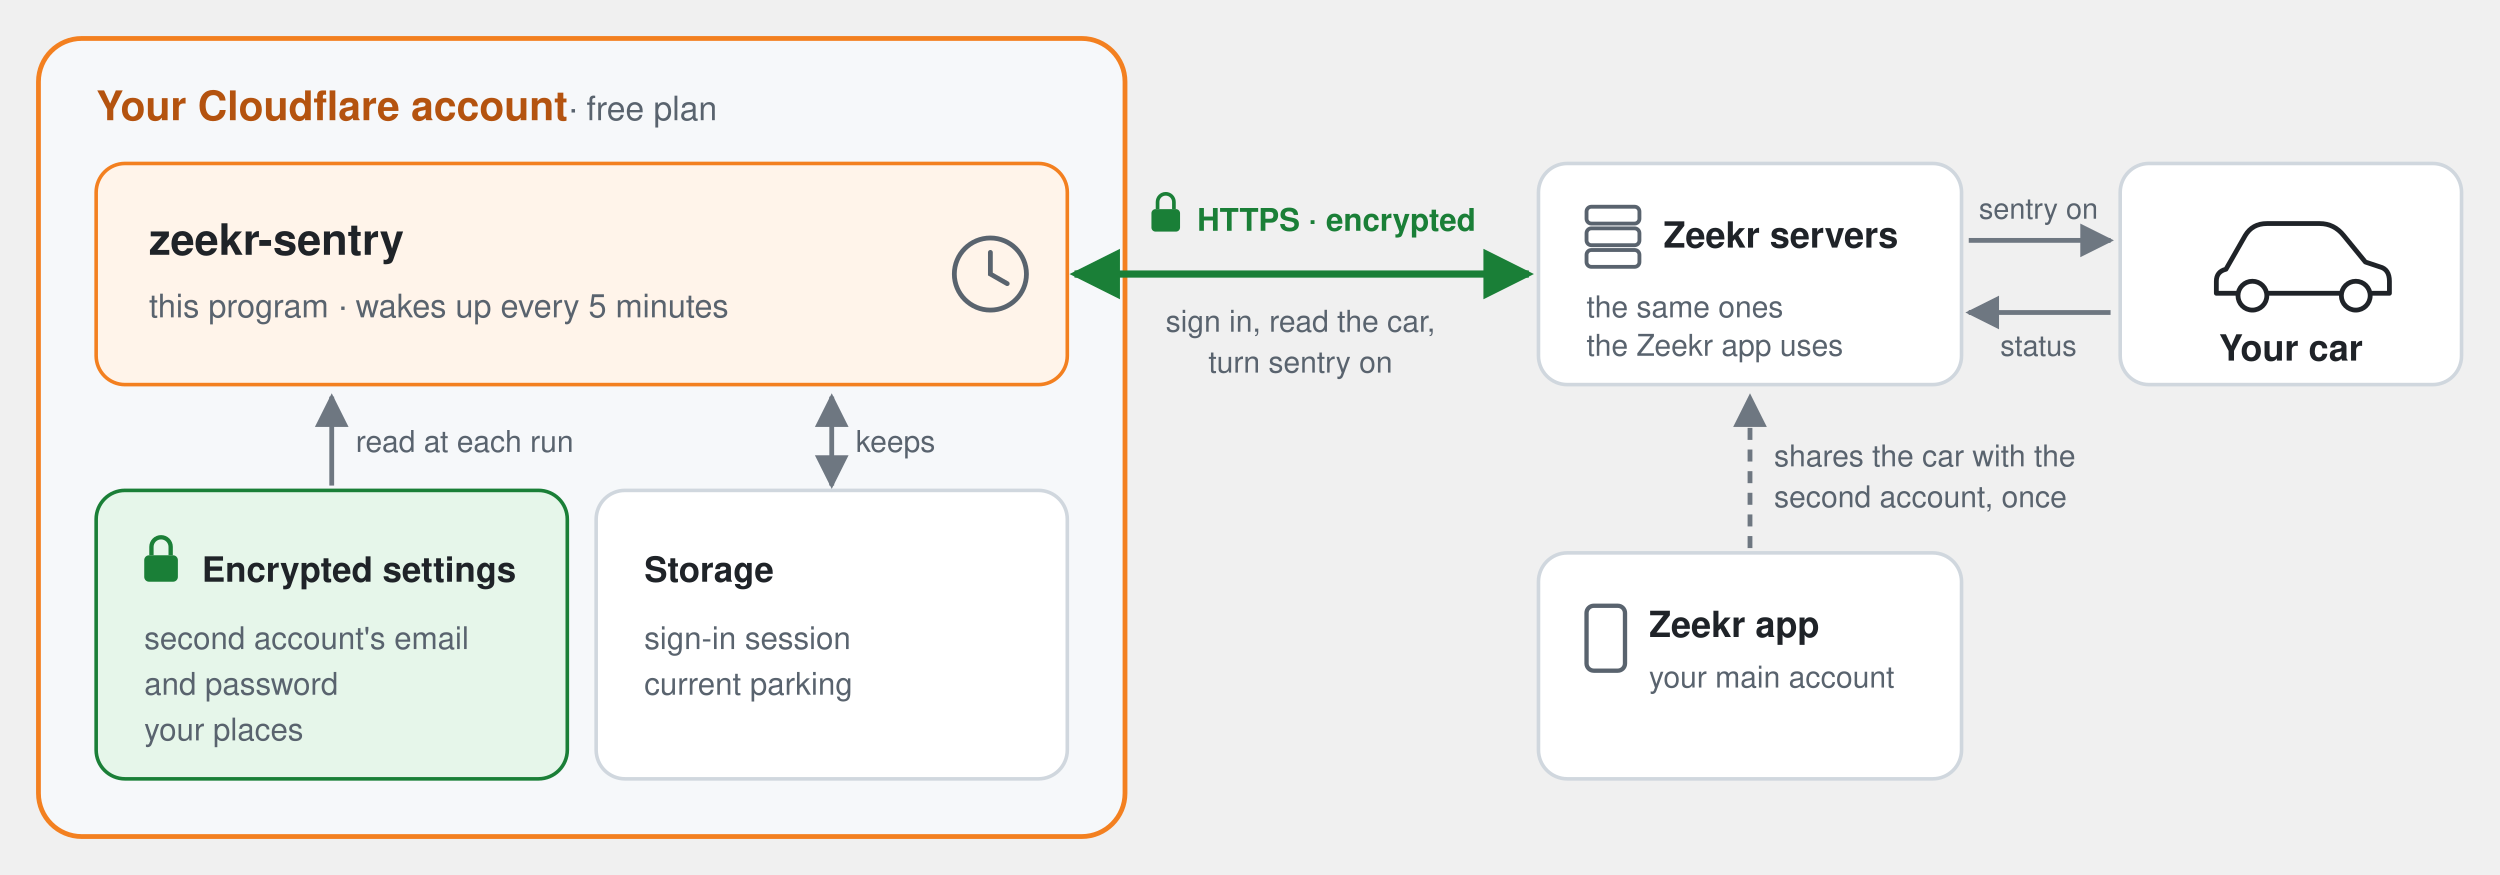
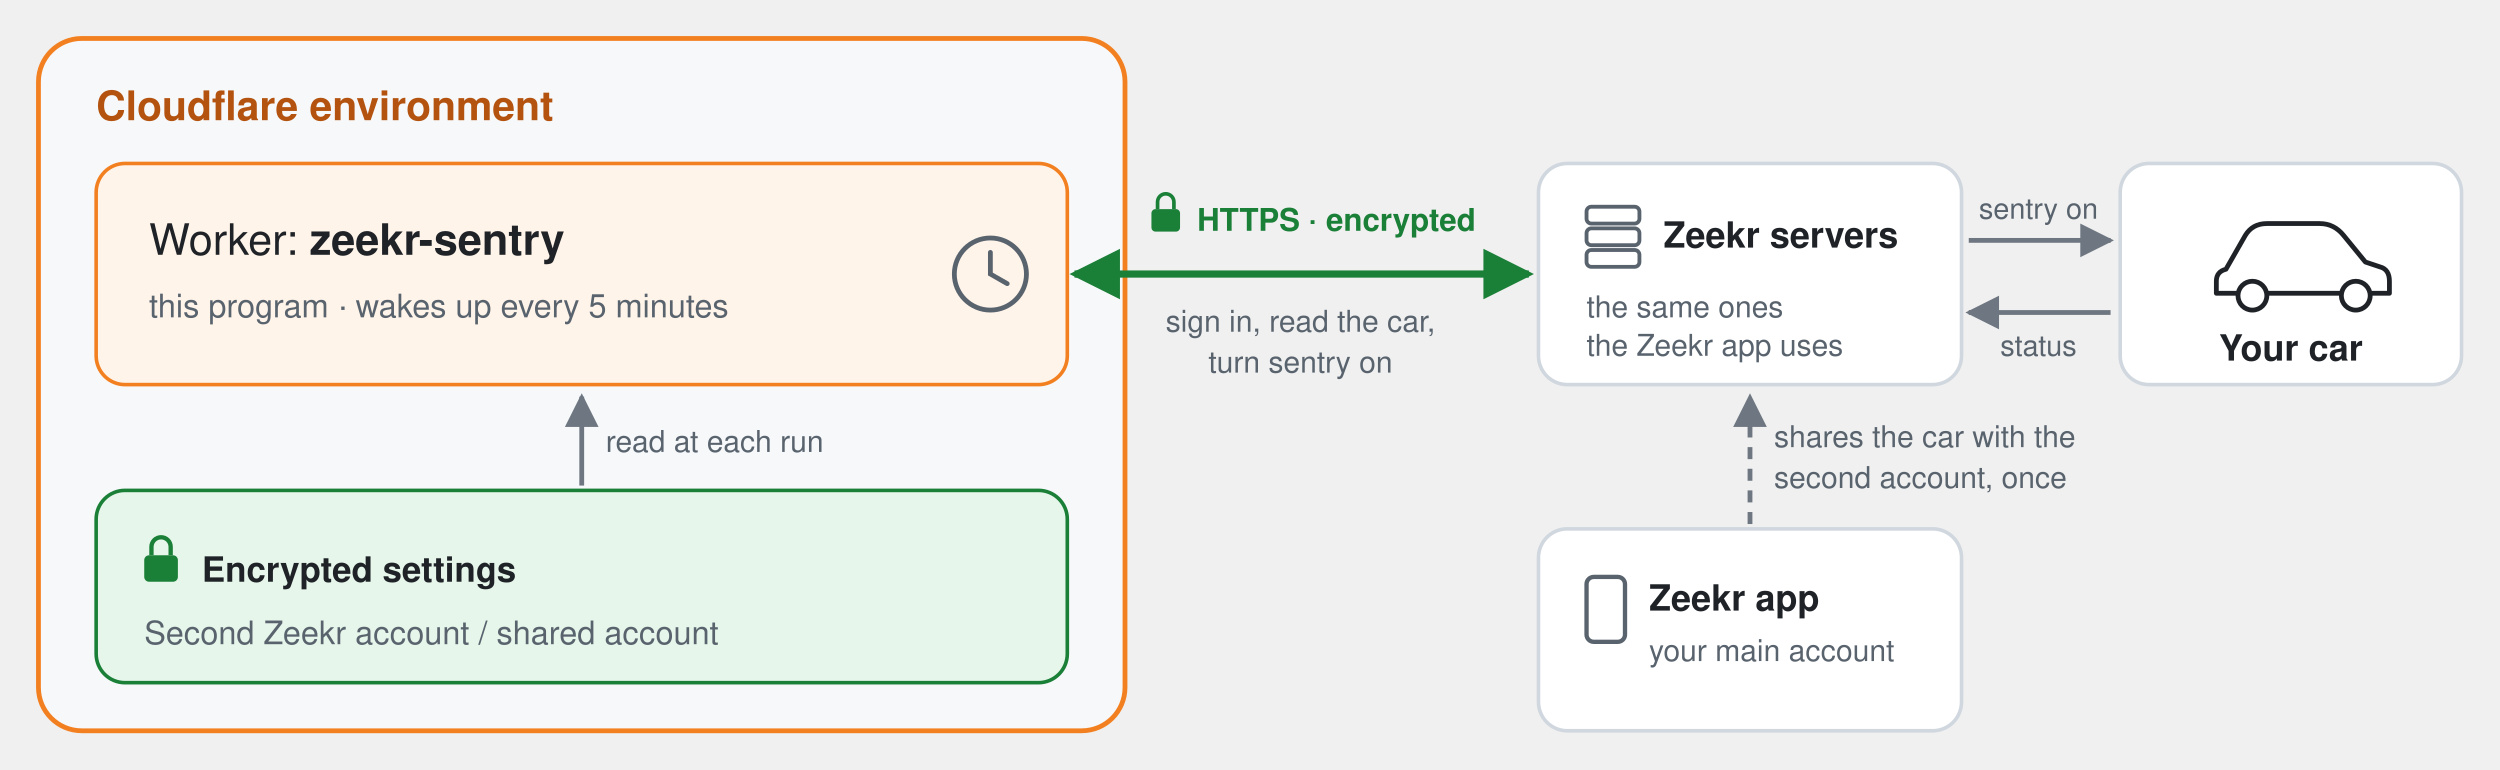
- <svg xmlns="http://www.w3.org/2000/svg" viewBox="0 0 1040 364" width="1040" height="364" role="img" aria-label="The program runs in your own Cloudflare account, keeps your settings there encrypted, and talks to Zeekr's servers over an encrypted connection, which pass the sentry command to your car." font-family="-apple-system, BlinkMacSystemFont, 'Segoe UI', Helvetica, Arial, sans-serif">
+ <svg xmlns="http://www.w3.org/2000/svg" viewBox="0 0 1040 320" width="1040" height="320" role="img" aria-label="A Worker in your Cloudflare environment keeps the second Zeekr account encrypted and talks to Zeekr's servers over an encrypted connection; the servers pass the sentry command to your car." font-family="-apple-system, BlinkMacSystemFont, 'Segoe UI', Helvetica, Arial, sans-serif">
  <defs>
    <marker id="arrow-line" viewBox="0 0 10 10" refX="9" refY="5" markerWidth="7" markerHeight="7" orient="auto-start-reverse">
      <path d="M0,0 L10,5 L0,10 z" fill="#6e7781" />
    </marker>
    <marker id="arrow-accent" viewBox="0 0 10 10" refX="9" refY="5" markerWidth="7" markerHeight="7" orient="auto-start-reverse">
      <path d="M0,0 L10,5 L0,10 z" fill="#1a7f37" />
    </marker>
  </defs>
  <g transform="translate(0,-28)">
-     <rect x="16" y="44" width="452" height="332" rx="18" fill="#f6f8fa" stroke="#f38020" stroke-width="2" />
-     <text x="40" y="78" font-size="17" font-weight="700" fill="#b4530f">Your Cloudflare account<tspan font-weight="400" fill="#59636e" font-size="14">  ·  free plan</tspan>
+     <rect x="16" y="44" width="452" height="288" rx="18" fill="#f6f8fa" stroke="#f38020" stroke-width="2" />
+     <text x="40" y="78" font-size="17" font-weight="700" fill="#b4530f">Cloudflare environment</text>
+     <rect x="40" y="96" width="404" height="92" rx="12" fill="#fff4ea" stroke="#f38020" stroke-width="1.5" />
+     <text x="62" y="134" font-size="18" fill="#1f2328">Worker: <tspan font-weight="700">zeekr-sentry</tspan>
    </text>
-     <rect x="40" y="96" width="404" height="92" rx="12" fill="#fff4ea" stroke="#f38020" stroke-width="1.5" />
-     <text x="62" y="134" font-size="18" font-weight="700" fill="#1f2328">zeekr-sentry</text>
    <text x="62" y="160" font-size="13.5" fill="#59636e">this program · wakes up every 5 minutes</text>
    <circle cx="412" cy="142" r="15" fill="none" stroke="#59636e" stroke-width="2" />
    <path d="M412,133 V142 L419,146" fill="none" stroke="#59636e" stroke-width="2" stroke-linecap="round" />
-     <rect x="40" y="232" width="196" height="120" rx="12" fill="#e6f6ea" stroke="#1a7f37" stroke-width="1.5" />
+     <rect x="40" y="232" width="404" height="80" rx="12" fill="#e6f6ea" stroke="#1a7f37" stroke-width="1.5" />
    <path d="M63.0,259 v-3.5 a4.0,4.0 0 0 1 8.0,0 v3.5" fill="none" stroke="#1a7f37" stroke-width="1.8" />
    <rect x="60" y="259" width="14.0" height="11.0" rx="2.0" fill="#1a7f37" />
    <text x="84" y="270" font-size="14.5" font-weight="700" fill="#1f2328">Encrypted settings</text>
-     <text x="60" y="298" font-size="13" fill="#59636e">second account's email</text>
-     <text x="60" y="317" font-size="13" fill="#59636e">and password</text>
-     <text x="60" y="336" font-size="13" fill="#59636e">your places</text>
-     <rect x="248" y="232" width="196" height="120" rx="12" fill="#ffffff" stroke="#d0d7de" stroke-width="1.5" />
-     <text x="268" y="270" font-size="14.5" font-weight="700" fill="#1f2328">Storage</text>
-     <text x="268" y="298" font-size="13" fill="#59636e">sign-in session</text>
-     <text x="268" y="317" font-size="13" fill="#59636e">current parking</text>
-     <line x1="138" y1="230" x2="138" y2="193" stroke="#6e7781" stroke-width="2" marker-end="url(#arrow-line)" />
-     <text x="148" y="216" font-size="12.5" fill="#59636e">read at each run</text>
-     <line x1="346" y1="230" x2="346" y2="193" stroke="#6e7781" stroke-width="2" marker-start="url(#arrow-line)" marker-end="url(#arrow-line)" />
-     <text x="356" y="216" font-size="12.5" fill="#59636e">keeps</text>
+     <text x="60" y="296" font-size="13.5" fill="#59636e">Second Zeekr account / shared account</text>
+     <line x1="242" y1="230" x2="242" y2="193" stroke="#6e7781" stroke-width="2" marker-end="url(#arrow-line)" />
+     <text x="252" y="216" font-size="12.5" fill="#59636e">read at each run</text>
    <line x1="447" y1="142" x2="636" y2="142" stroke="#1a7f37" stroke-width="3" marker-start="url(#arrow-accent)" marker-end="url(#arrow-accent)" />
    <path d="M481.55,115 v-2.975 a3.4,3.4 0 0 1 6.8,0 v2.975" fill="none" stroke="#1a7f37" stroke-width="1.53" />
    <rect x="479" y="115" width="11.9" height="9.35" rx="1.7" fill="#1a7f37" />
    <text x="498" y="124" font-size="13" font-weight="700" fill="#1a7f37">HTTPS · encrypted</text>
    <text x="541" y="166" font-size="12.5" text-anchor="middle" fill="#59636e">sign in, read the car,</text>
    <text x="541" y="183" font-size="12.5" text-anchor="middle" fill="#59636e">turn sentry on</text>
    <g transform="translate(40,0)">
      <rect x="600" y="96" width="176" height="92" rx="12" fill="#ffffff" stroke="#d0d7de" stroke-width="1.5" />
      <rect x="620" y="114" width="22" height="7" rx="2" fill="none" stroke="#59636e" stroke-width="1.6" />
      <rect x="620" y="123" width="22" height="7" rx="2" fill="none" stroke="#59636e" stroke-width="1.6" />
      <rect x="620" y="132" width="22" height="7" rx="2" fill="none" stroke="#59636e" stroke-width="1.6" />
      <text x="652" y="131" font-size="15" font-weight="700" fill="#1f2328">Zeekr servers</text>
      <text x="620" y="160" font-size="12.5" fill="#59636e">the same ones</text>
      <text x="620" y="176" font-size="12.5" fill="#59636e">the Zeekr app uses</text>
      <line x1="779" y1="128" x2="838" y2="128" stroke="#6e7781" stroke-width="2" marker-end="url(#arrow-line)" />
      <text x="808" y="119" font-size="12" text-anchor="middle" fill="#59636e">sentry on</text>
      <line x1="838" y1="158" x2="779" y2="158" stroke="#6e7781" stroke-width="2" marker-end="url(#arrow-line)" />
      <text x="808" y="176" font-size="12" text-anchor="middle" fill="#59636e">status</text>
      <rect x="842" y="96" width="142" height="92" rx="12" fill="#ffffff" stroke="#d0d7de" stroke-width="1.5" />
      <path d="M886,140 L894,126 Q897,121 903,121 L925,121 Q931,121 935,126 L944,137 L950,139 Q954,140 954,145 L954,150 L882,150 L882,145 Q882,141 886,140 Z" fill="none" stroke="#1f2328" stroke-width="2" stroke-linejoin="round" />
      <circle cx="897" cy="151" r="6" fill="#ffffff" stroke="#1f2328" stroke-width="2" />
      <circle cx="940" cy="151" r="6" fill="#ffffff" stroke="#1f2328" stroke-width="2" />
      <text x="913" y="178" font-size="15" font-weight="700" text-anchor="middle" fill="#1f2328">Your car</text>
-       <rect x="600" y="258" width="176" height="94" rx="12" fill="#ffffff" stroke="#d0d7de" stroke-width="1.5" />
-       <rect x="620" y="280" width="16" height="27" rx="3" fill="none" stroke="#59636e" stroke-width="1.8" />
-       <text x="646" y="293" font-size="15" font-weight="700" fill="#1f2328">Zeekr app</text>
-       <text x="646" y="314" font-size="12.5" fill="#59636e">your main account</text>
-       <line x1="688" y1="256" x2="688" y2="193" stroke="#6e7781" stroke-width="2" stroke-dasharray="5 4" marker-end="url(#arrow-line)" />
-       <text x="698" y="222" font-size="12.5" fill="#59636e">shares the car with the</text>
-       <text x="698" y="239" font-size="12.5" fill="#59636e">second account, once</text>
+       <rect x="600" y="248" width="176" height="84" rx="12" fill="#ffffff" stroke="#d0d7de" stroke-width="1.5" />
+       <rect x="620" y="268" width="16" height="27" rx="3" fill="none" stroke="#59636e" stroke-width="1.8" />
+       <text x="646" y="282" font-size="15" font-weight="700" fill="#1f2328">Zeekr app</text>
+       <text x="646" y="303" font-size="12.5" fill="#59636e">your main account</text>
+       <line x1="688" y1="246" x2="688" y2="193" stroke="#6e7781" stroke-width="2" stroke-dasharray="5 4" marker-end="url(#arrow-line)" />
+       <text x="698" y="214" font-size="12.5" fill="#59636e">shares the car with the</text>
+       <text x="698" y="231" font-size="12.5" fill="#59636e">second account, once</text>
    </g>
  </g>
</svg>
